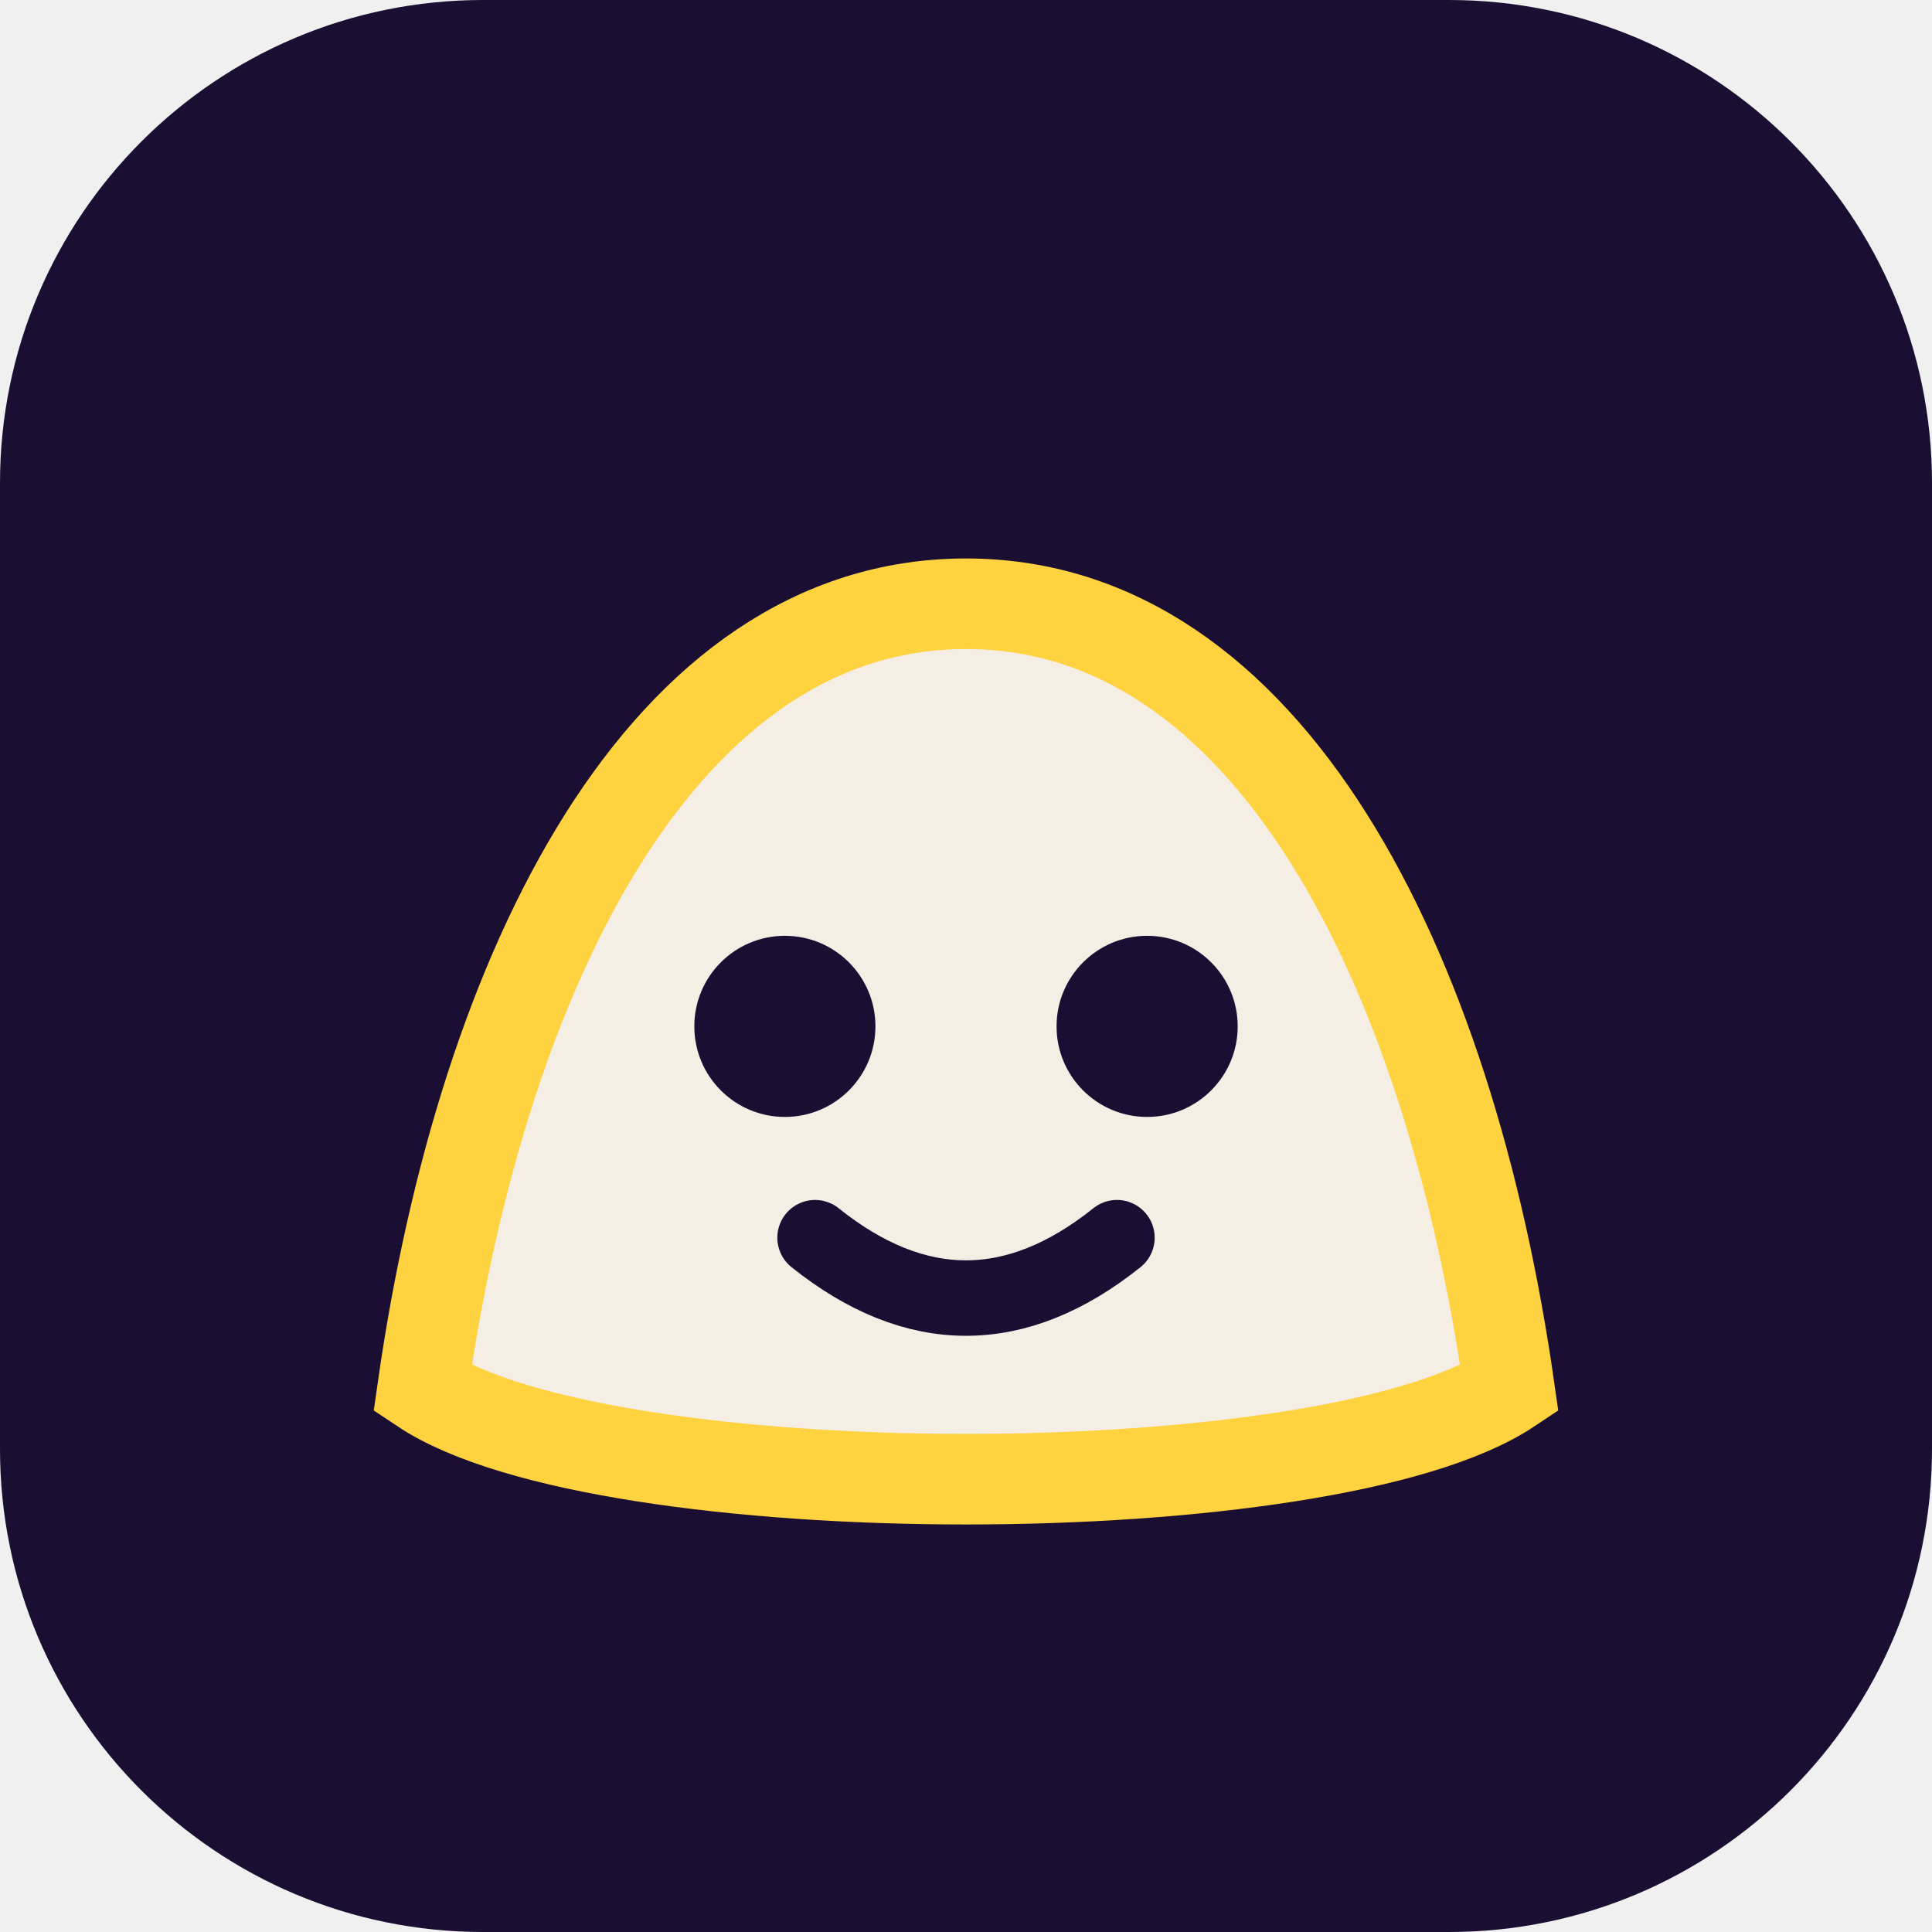
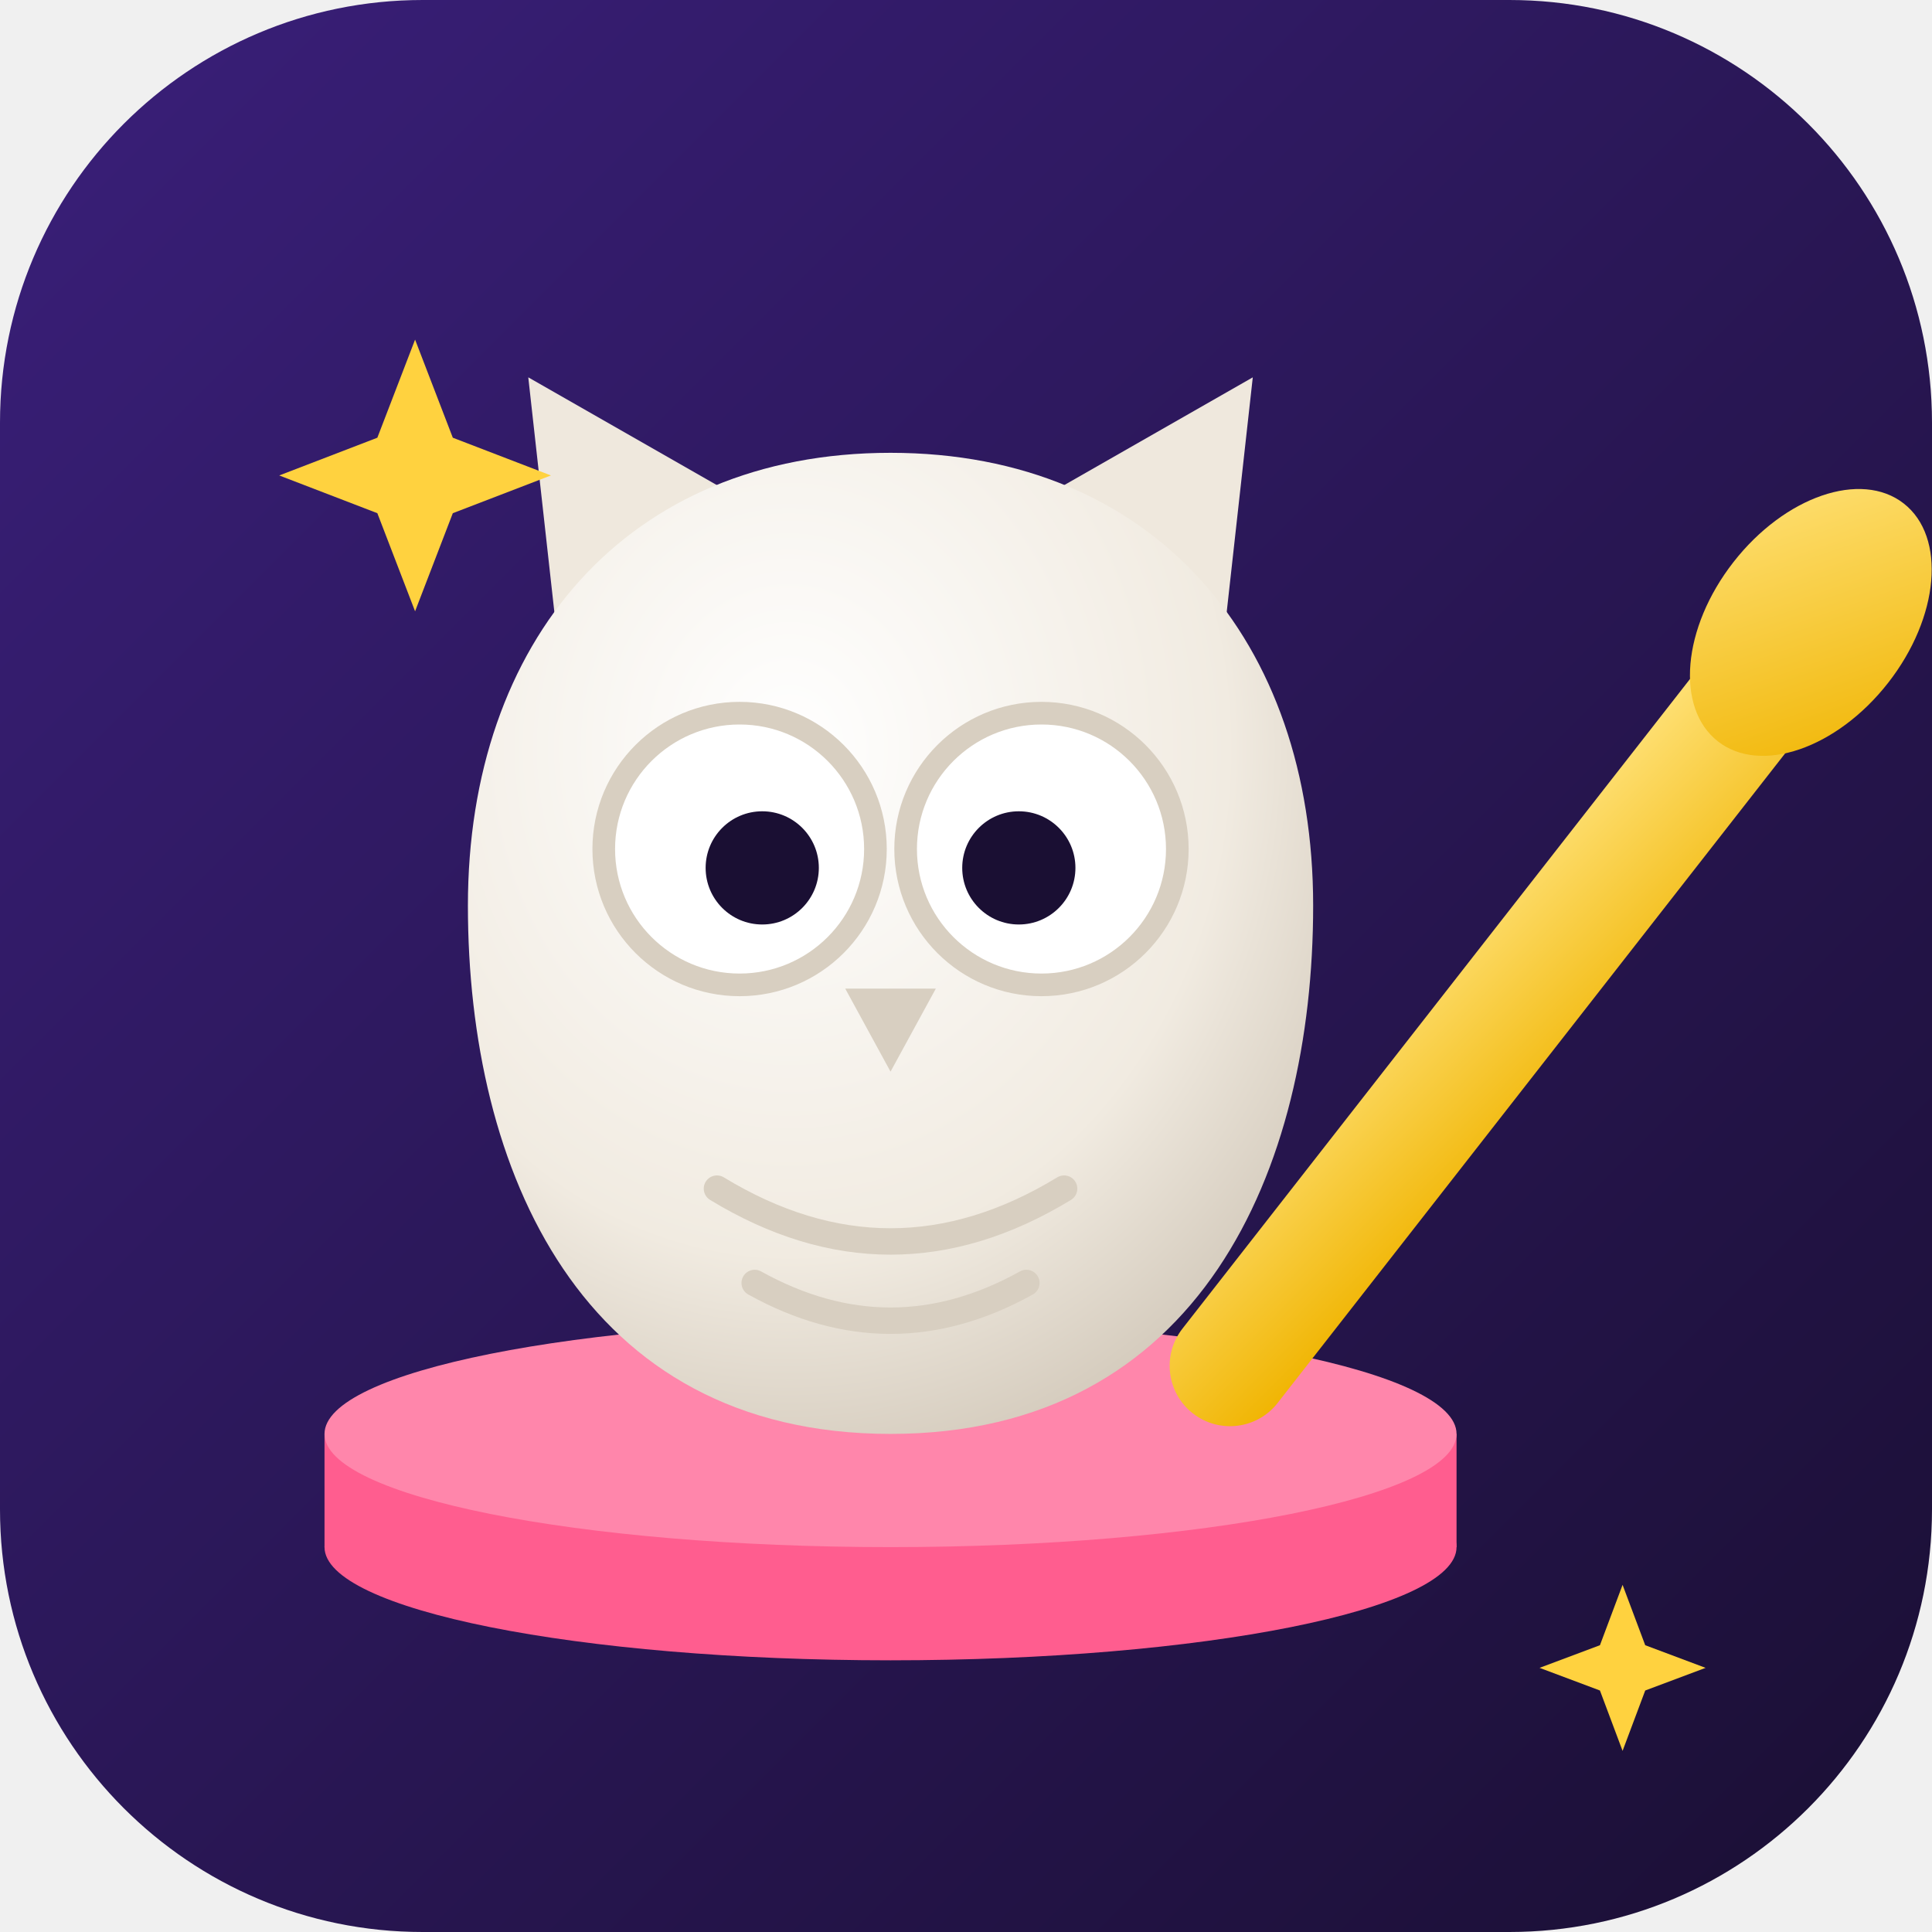
- <svg xmlns="http://www.w3.org/2000/svg" viewBox="0 0 64 64">
-   <rect width="64" height="64" rx="16" fill="#1a0f33" />
-   <path d="M14 46c2-14 8-26 18-26s16 12 18 26c-6 4-30 4-36 0z" fill="#f4eee4" stroke="#ffd23f" stroke-width="3" />
-   <circle cx="26" cy="34" r="3" fill="#1a0f33" />
-   <circle cx="38" cy="34" r="3" fill="#1a0f33" />
-   <path d="M27 41q5 4 10 0" stroke="#1a0f33" stroke-width="2.5" fill="none" stroke-linecap="round" />
+ <svg xmlns="http://www.w3.org/2000/svg" viewBox="0 0 512 512">
+   <defs>
+     <linearGradient id="bg" x1="0" y1="0" x2="1" y2="1">
+       <stop offset="0" stop-color="#3a1f7a" />
+       <stop offset="1" stop-color="#1a0f33" />
+     </linearGradient>
+     <radialGradient id="clay" cx="0.38" cy="0.3" r="0.8">
+       <stop offset="0" stop-color="#ffffff" />
+       <stop offset="0.65" stop-color="#f1ebe1" />
+       <stop offset="1" stop-color="#cfc5b6" />
+     </radialGradient>
+     <linearGradient id="tool" x1="0" y1="0" x2="1" y2="1">
+       <stop offset="0" stop-color="#ffe27a" />
+       <stop offset="1" stop-color="#f0b400" />
+     </linearGradient>
+   </defs>
+   <rect width="512" height="512" rx="112" fill="url(#bg)" />
+   <ellipse cx="236" cy="410" rx="150" ry="30" fill="#ff5d8f" />
+   <rect x="86" y="380" width="300" height="30" fill="#ff5d8f" />
+   <ellipse cx="236" cy="380" rx="150" ry="30" fill="#ff86ab" />
+   <path d="M140 100l70 40-60 50z M332 100l-70 40 60 50z" fill="#efe8dd" />
+   <path d="M236 120c-70 0-112 50-112 120 0 70 30 140 112 140s112-70 112-140c0-70-42-120-112-120z" fill="url(#clay)" />
+   <circle cx="196" cy="225" r="36" fill="#fff" stroke="#d8cfc1" stroke-width="6" />
+   <circle cx="276" cy="225" r="36" fill="#fff" stroke="#d8cfc1" stroke-width="6" />
+   <circle cx="202" cy="230" r="15" fill="#1a0f33" />
+   <circle cx="270" cy="230" r="15" fill="#1a0f33" />
+   <path d="M224 262l12 22 12-22z" fill="#d8cfc1" />
+   <path d="M190 315q46 28 92 0M200 340q36 20 72 0" stroke="#d8cfc1" stroke-width="7" fill="none" stroke-linecap="round" />
+   <g transform="translate(10 70) rotate(38 380 210)">
+     <rect x="364" y="60" width="32" height="270" rx="16" fill="url(#tool)" />
+     <ellipse cx="380" cy="64" rx="26" ry="40" fill="url(#tool)" />
+   </g>
+   <path d="M110 90l10 26 26 10-26 10-10 26-10-26-26-10 26-10z" fill="#ffd23f" />
+   <path d="M430 420l6 16 16 6-16 6-6 16-6-16-16-6 16-6z" fill="#ffd23f" />
</svg>
